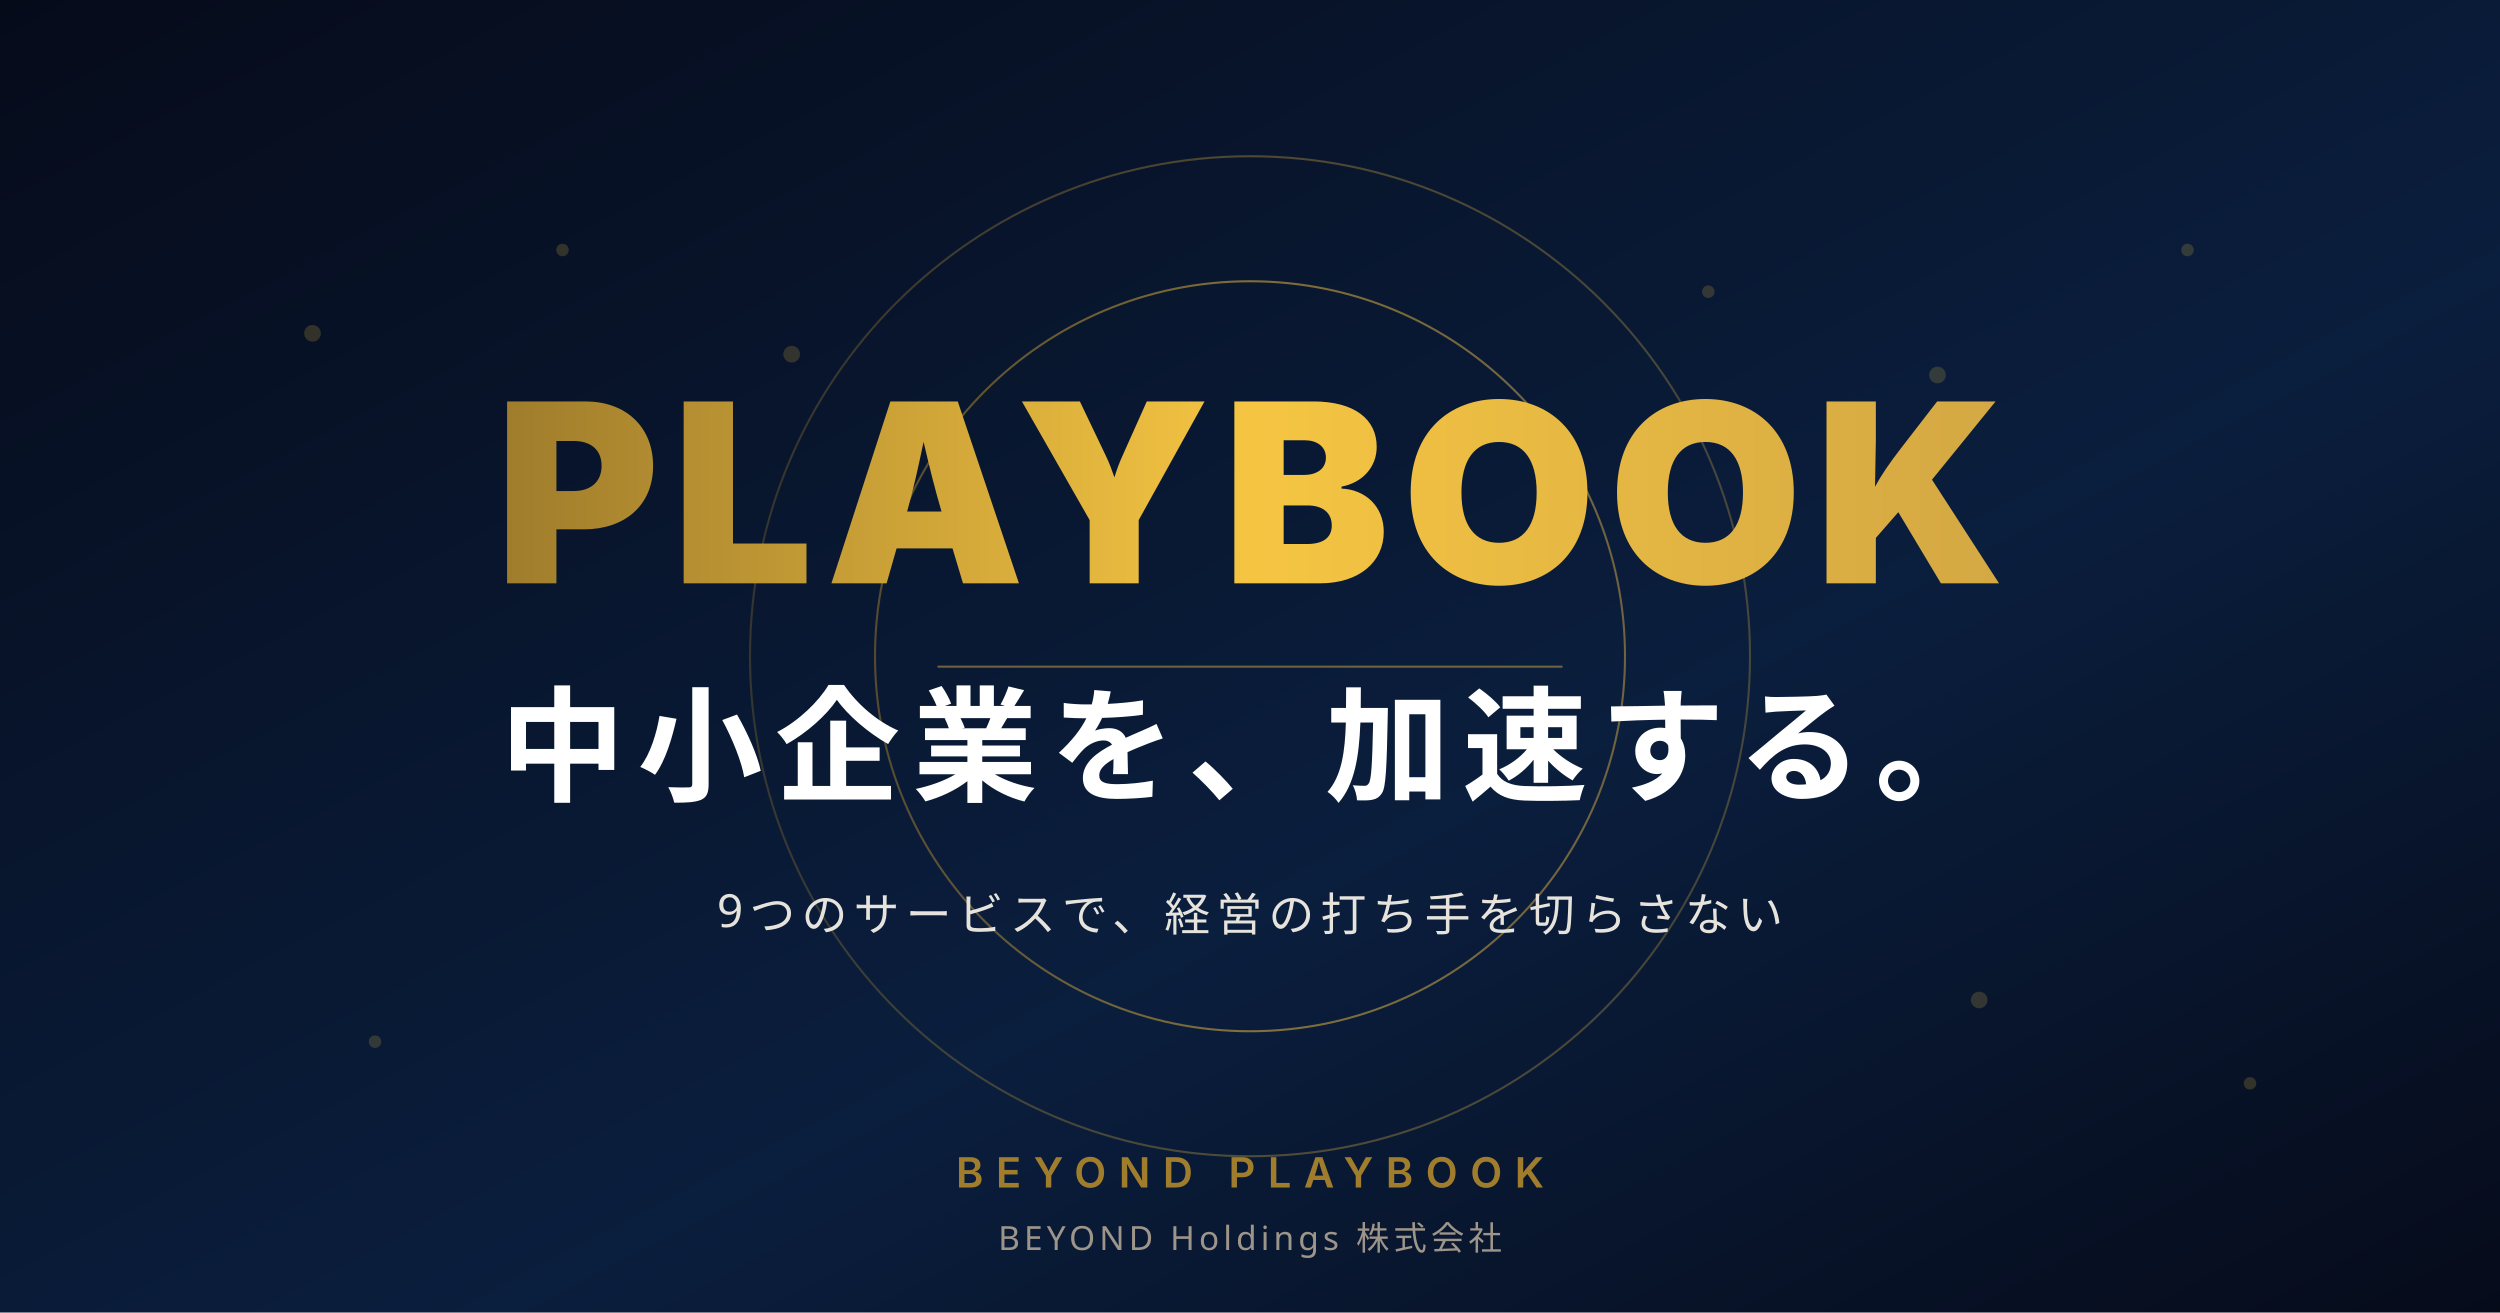
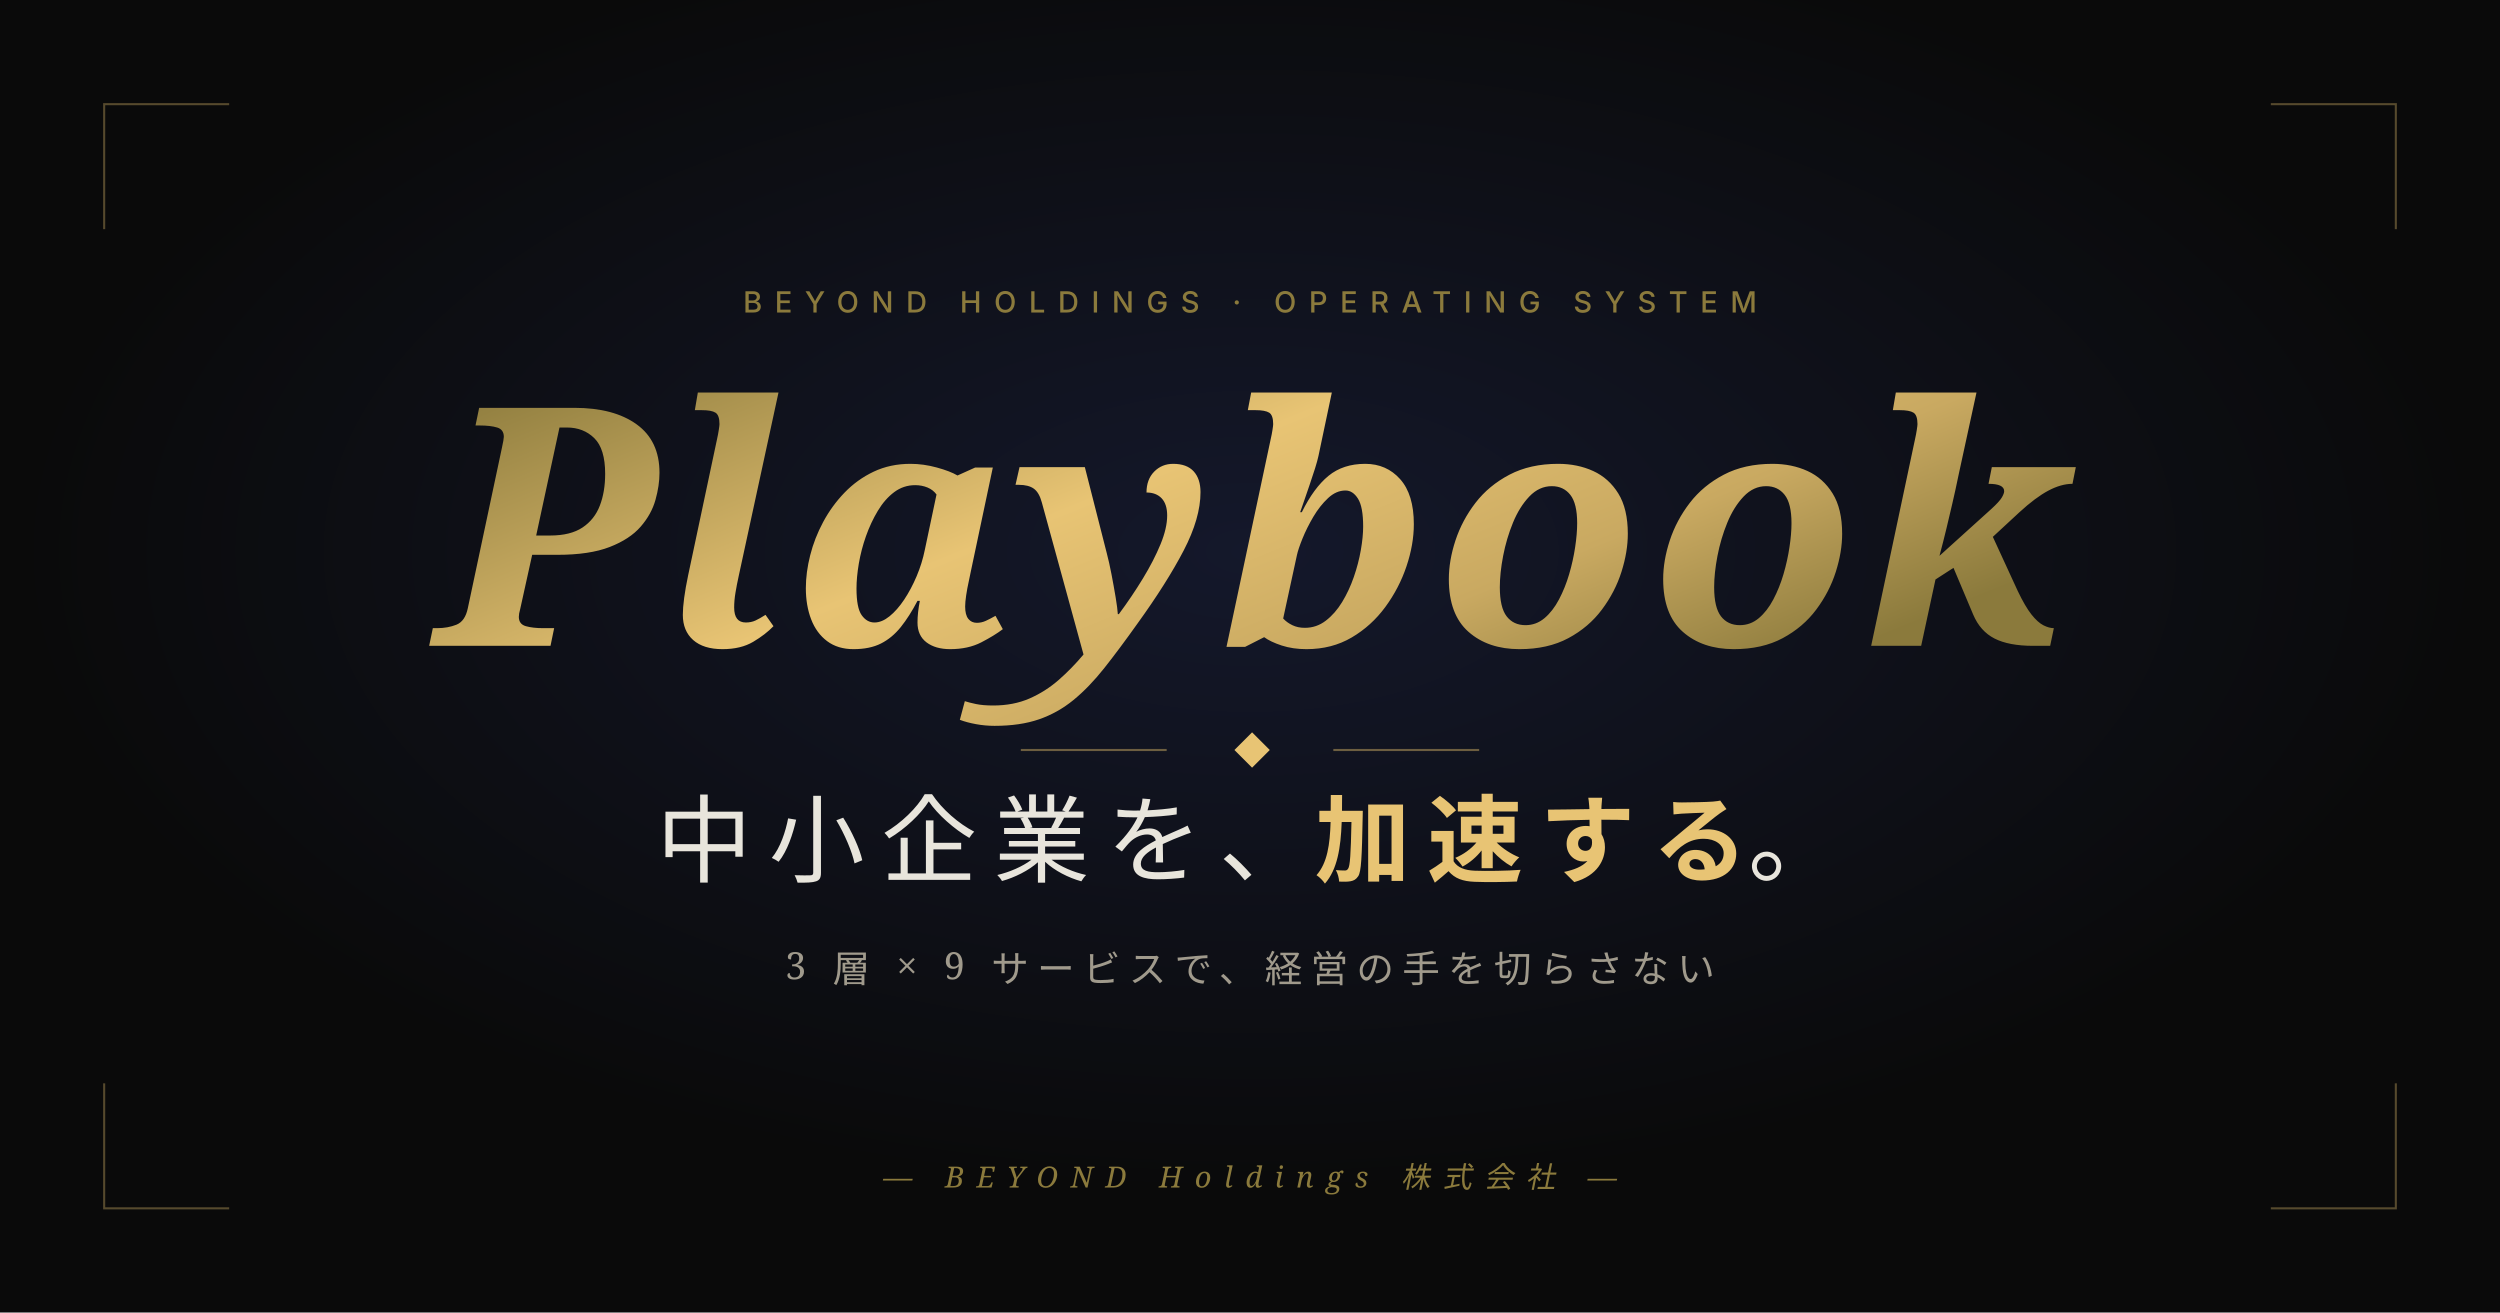
<svg xmlns="http://www.w3.org/2000/svg" viewBox="0 0 1200 630" width="1200" height="630">
  <defs>
-     <linearGradient id="bg" x1="0" y1="0" x2="1" y2="1">
-       <stop offset="0" stop-color="#060b1a" />
-       <stop offset="0.6" stop-color="#0a1e3d" />
-       <stop offset="1" stop-color="#060b1a" />
+     <radialGradient id="bg" cx="0.5" cy="0.42" r="0.7">
+       <stop offset="0" stop-color="#14182b" />
+       <stop offset="0.7" stop-color="#0a0a0a" />
+       <stop offset="1" stop-color="#0a0a0a" />
+     </radialGradient>
+     <linearGradient id="gold" x1="0" y1="0" x2="1" y2="0.5">
+       <stop offset="0" stop-color="#8b7a3c" />
+       <stop offset="0.45" stop-color="#e8c474" />
+       <stop offset="0.75" stop-color="#c9a961" />
+       <stop offset="1" stop-color="#8b7a3c" />
    </linearGradient>
-     <linearGradient id="gold" x1="0" y1="0" x2="1" y2="0">
-       <stop offset="0" stop-color="#a07d2c" />
-       <stop offset="0.5" stop-color="#f5c542" />
-       <stop offset="1" stop-color="#d4a843" />
+     <linearGradient id="goldLine" x1="0" y1="0" x2="1" y2="0">
+       <stop offset="0" stop-color="#c9a961" stop-opacity="0" />
+       <stop offset="0.5" stop-color="#c9a961" stop-opacity="0.5" />
+       <stop offset="1" stop-color="#c9a961" stop-opacity="0" />
    </linearGradient>
  </defs>
  <rect width="1200" height="630" fill="url(#bg)" />
-   <g opacity="0.18">
-     <circle cx="150" cy="160" r="4" fill="#f5c542" />
-     <circle cx="270" cy="120" r="3" fill="#f5c542" />
-     <circle cx="380" cy="170" r="4" fill="#f5c542" />
-     <circle cx="820" cy="140" r="3" fill="#f5c542" />
-     <circle cx="930" cy="180" r="4" fill="#f5c542" />
-     <circle cx="1050" cy="120" r="3" fill="#f5c542" />
-     <circle cx="180" cy="500" r="3" fill="#f5c542" />
-     <circle cx="950" cy="480" r="4" fill="#f5c542" />
-     <circle cx="1080" cy="520" r="3" fill="#f5c542" />
+   <g stroke="#c9a961" stroke-width="1" fill="none" opacity="0.4">
+     <path d="M 50 110 L 50 50 L 110 50" />
+     <path d="M 1090 50 L 1150 50 L 1150 110" />
+     <path d="M 50 520 L 50 580 L 110 580" />
+     <path d="M 1150 520 L 1150 580 L 1090 580" />
  </g>
-   <circle cx="600" cy="315" r="240" fill="none" stroke="url(#gold)" stroke-width="1" opacity="0.3" />
-   <circle cx="600" cy="315" r="180" fill="none" stroke="url(#gold)" stroke-width="1" opacity="0.5" />
-   <text x="600" y="280" font-family="Inter, Arial, sans-serif" font-weight="900" font-size="120" fill="url(#gold)" text-anchor="middle" letter-spacing="6">PLAYBOOK</text>
-   <line x1="450" y1="320" x2="750" y2="320" stroke="#d4a843" stroke-width="1" opacity="0.5" />
-   <text x="600" y="380" font-family="'Noto Sans JP', sans-serif" font-weight="900" font-size="60" fill="#ffffff" text-anchor="middle" letter-spacing="6">中小企業を、加速する。</text>
-   <text x="600" y="445" font-family="'Noto Sans JP', sans-serif" font-weight="500" font-size="22" fill="#e5e3dc" text-anchor="middle" letter-spacing="3">9つのサービスで、経営の打ち手を切らさない</text>
-   <text x="600" y="570" font-family="Inter, Arial, sans-serif" font-weight="600" font-size="20" fill="#a07d2c" text-anchor="middle" letter-spacing="6">BEYOND PLAYBOOK</text>
-   <text x="600" y="600" font-family="'Noto Sans JP', sans-serif" font-weight="400" font-size="16" fill="#9e958a" text-anchor="middle" letter-spacing="2">BEYOND Holdings 株式会社</text>
+   <line x1="100" y1="100" x2="1100" y2="100" stroke="url(#goldLine)" stroke-width="1" />
+   <line x1="100" y1="530" x2="1100" y2="530" stroke="url(#goldLine)" stroke-width="1" />
+   <text x="600" y="150" font-family="Inter, sans-serif" font-weight="500" font-size="14" fill="#8b7a3c" text-anchor="middle" letter-spacing="6">BEYOND HOLDINGS · OPERATING SYSTEM</text>
+   <text x="600" y="310" font-family="Cormorant Garamond, Georgia, serif" font-style="italic" font-weight="600" font-size="160" fill="url(#gold)" text-anchor="middle" letter-spacing="4">Playbook</text>
+   <line x1="490" y1="360" x2="560" y2="360" stroke="#c9a961" stroke-width="1" opacity="0.5" />
+   <rect x="595" y="354" width="12" height="12" fill="#e8c474" transform="rotate(45 601 360)" />
+   <line x1="640" y1="360" x2="710" y2="360" stroke="#c9a961" stroke-width="1" opacity="0.5" />
+   <text x="600" y="420" font-family="'Noto Serif JP', serif" font-weight="500" font-size="46" fill="#e8e5dc" text-anchor="middle" letter-spacing="8">中小企業を、<tspan font-weight="700" fill="#e8c474">加速する</tspan>。</text>
+   <text x="600" y="470" font-family="'Noto Serif JP', serif" font-weight="400" font-size="18" fill="#a09a8c" text-anchor="middle" letter-spacing="4">3 層 × 9 サービスで、経営の手を切らさない</text>
+   <text x="600" y="570" font-family="Cormorant Garamond, Georgia, serif" font-style="italic" font-weight="500" font-size="14" fill="#8b7a3c" text-anchor="middle" letter-spacing="6">— BEYOND Holdings 株式会社 —</text>
</svg>
